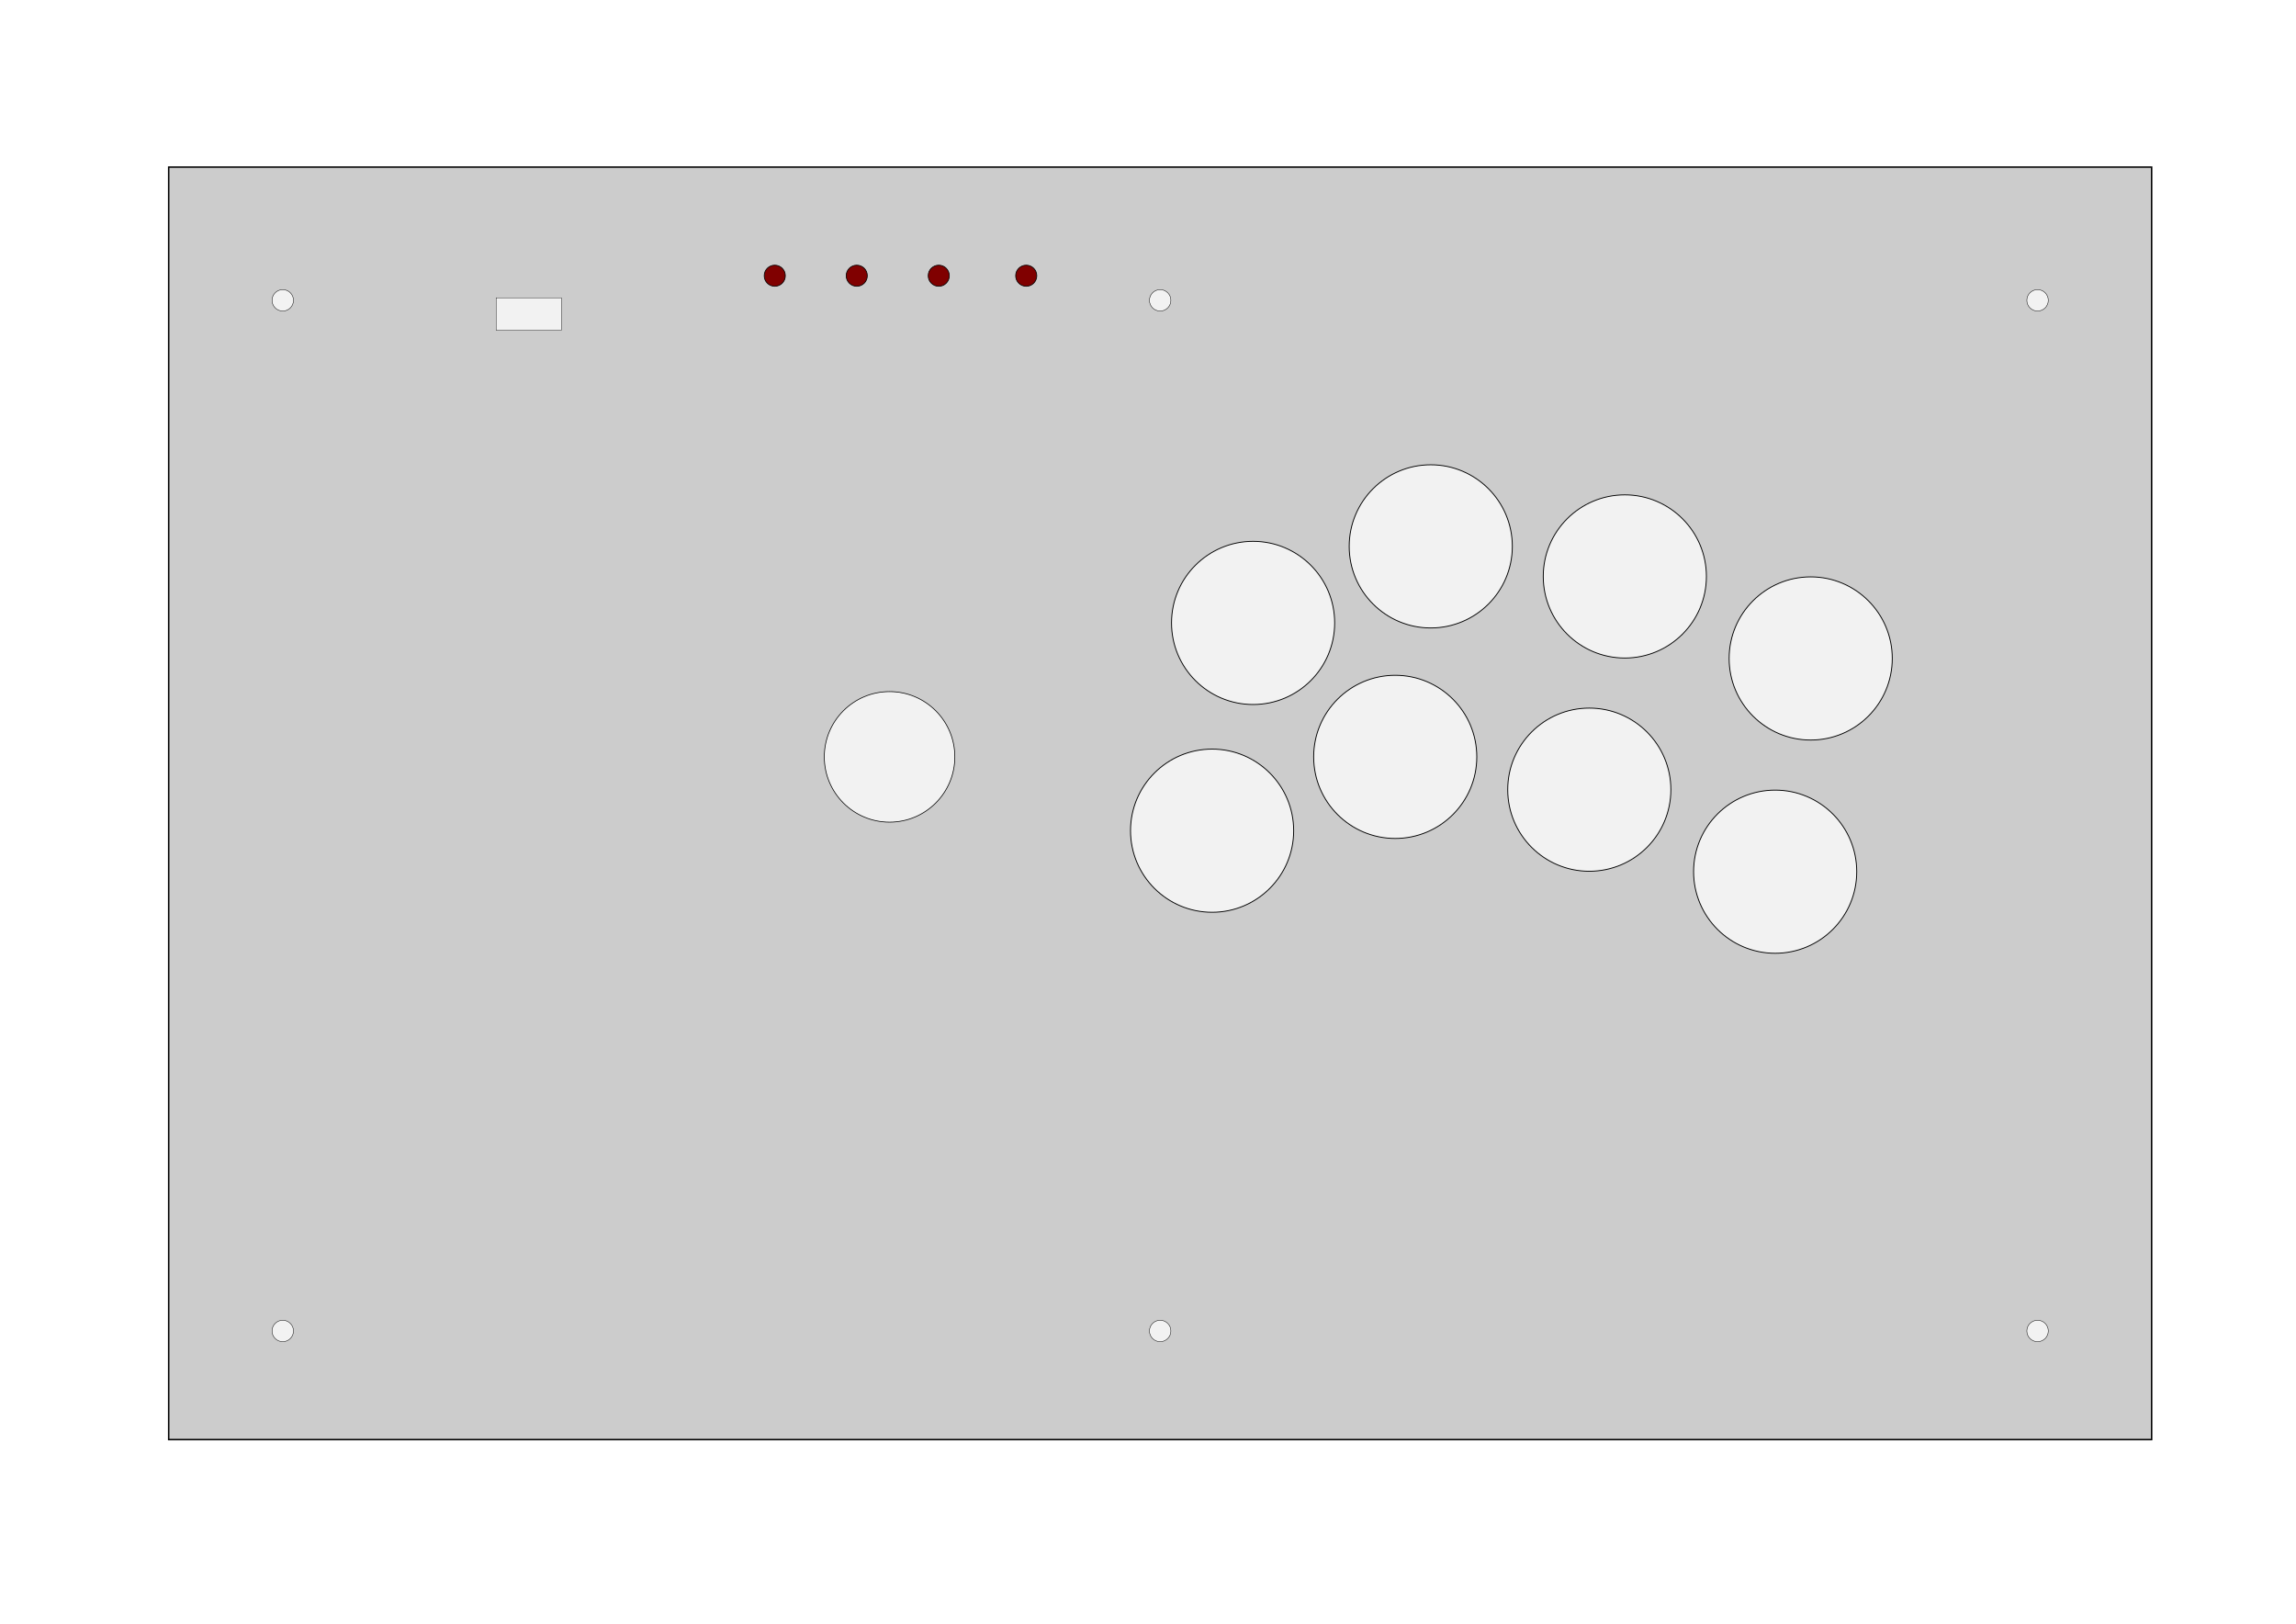
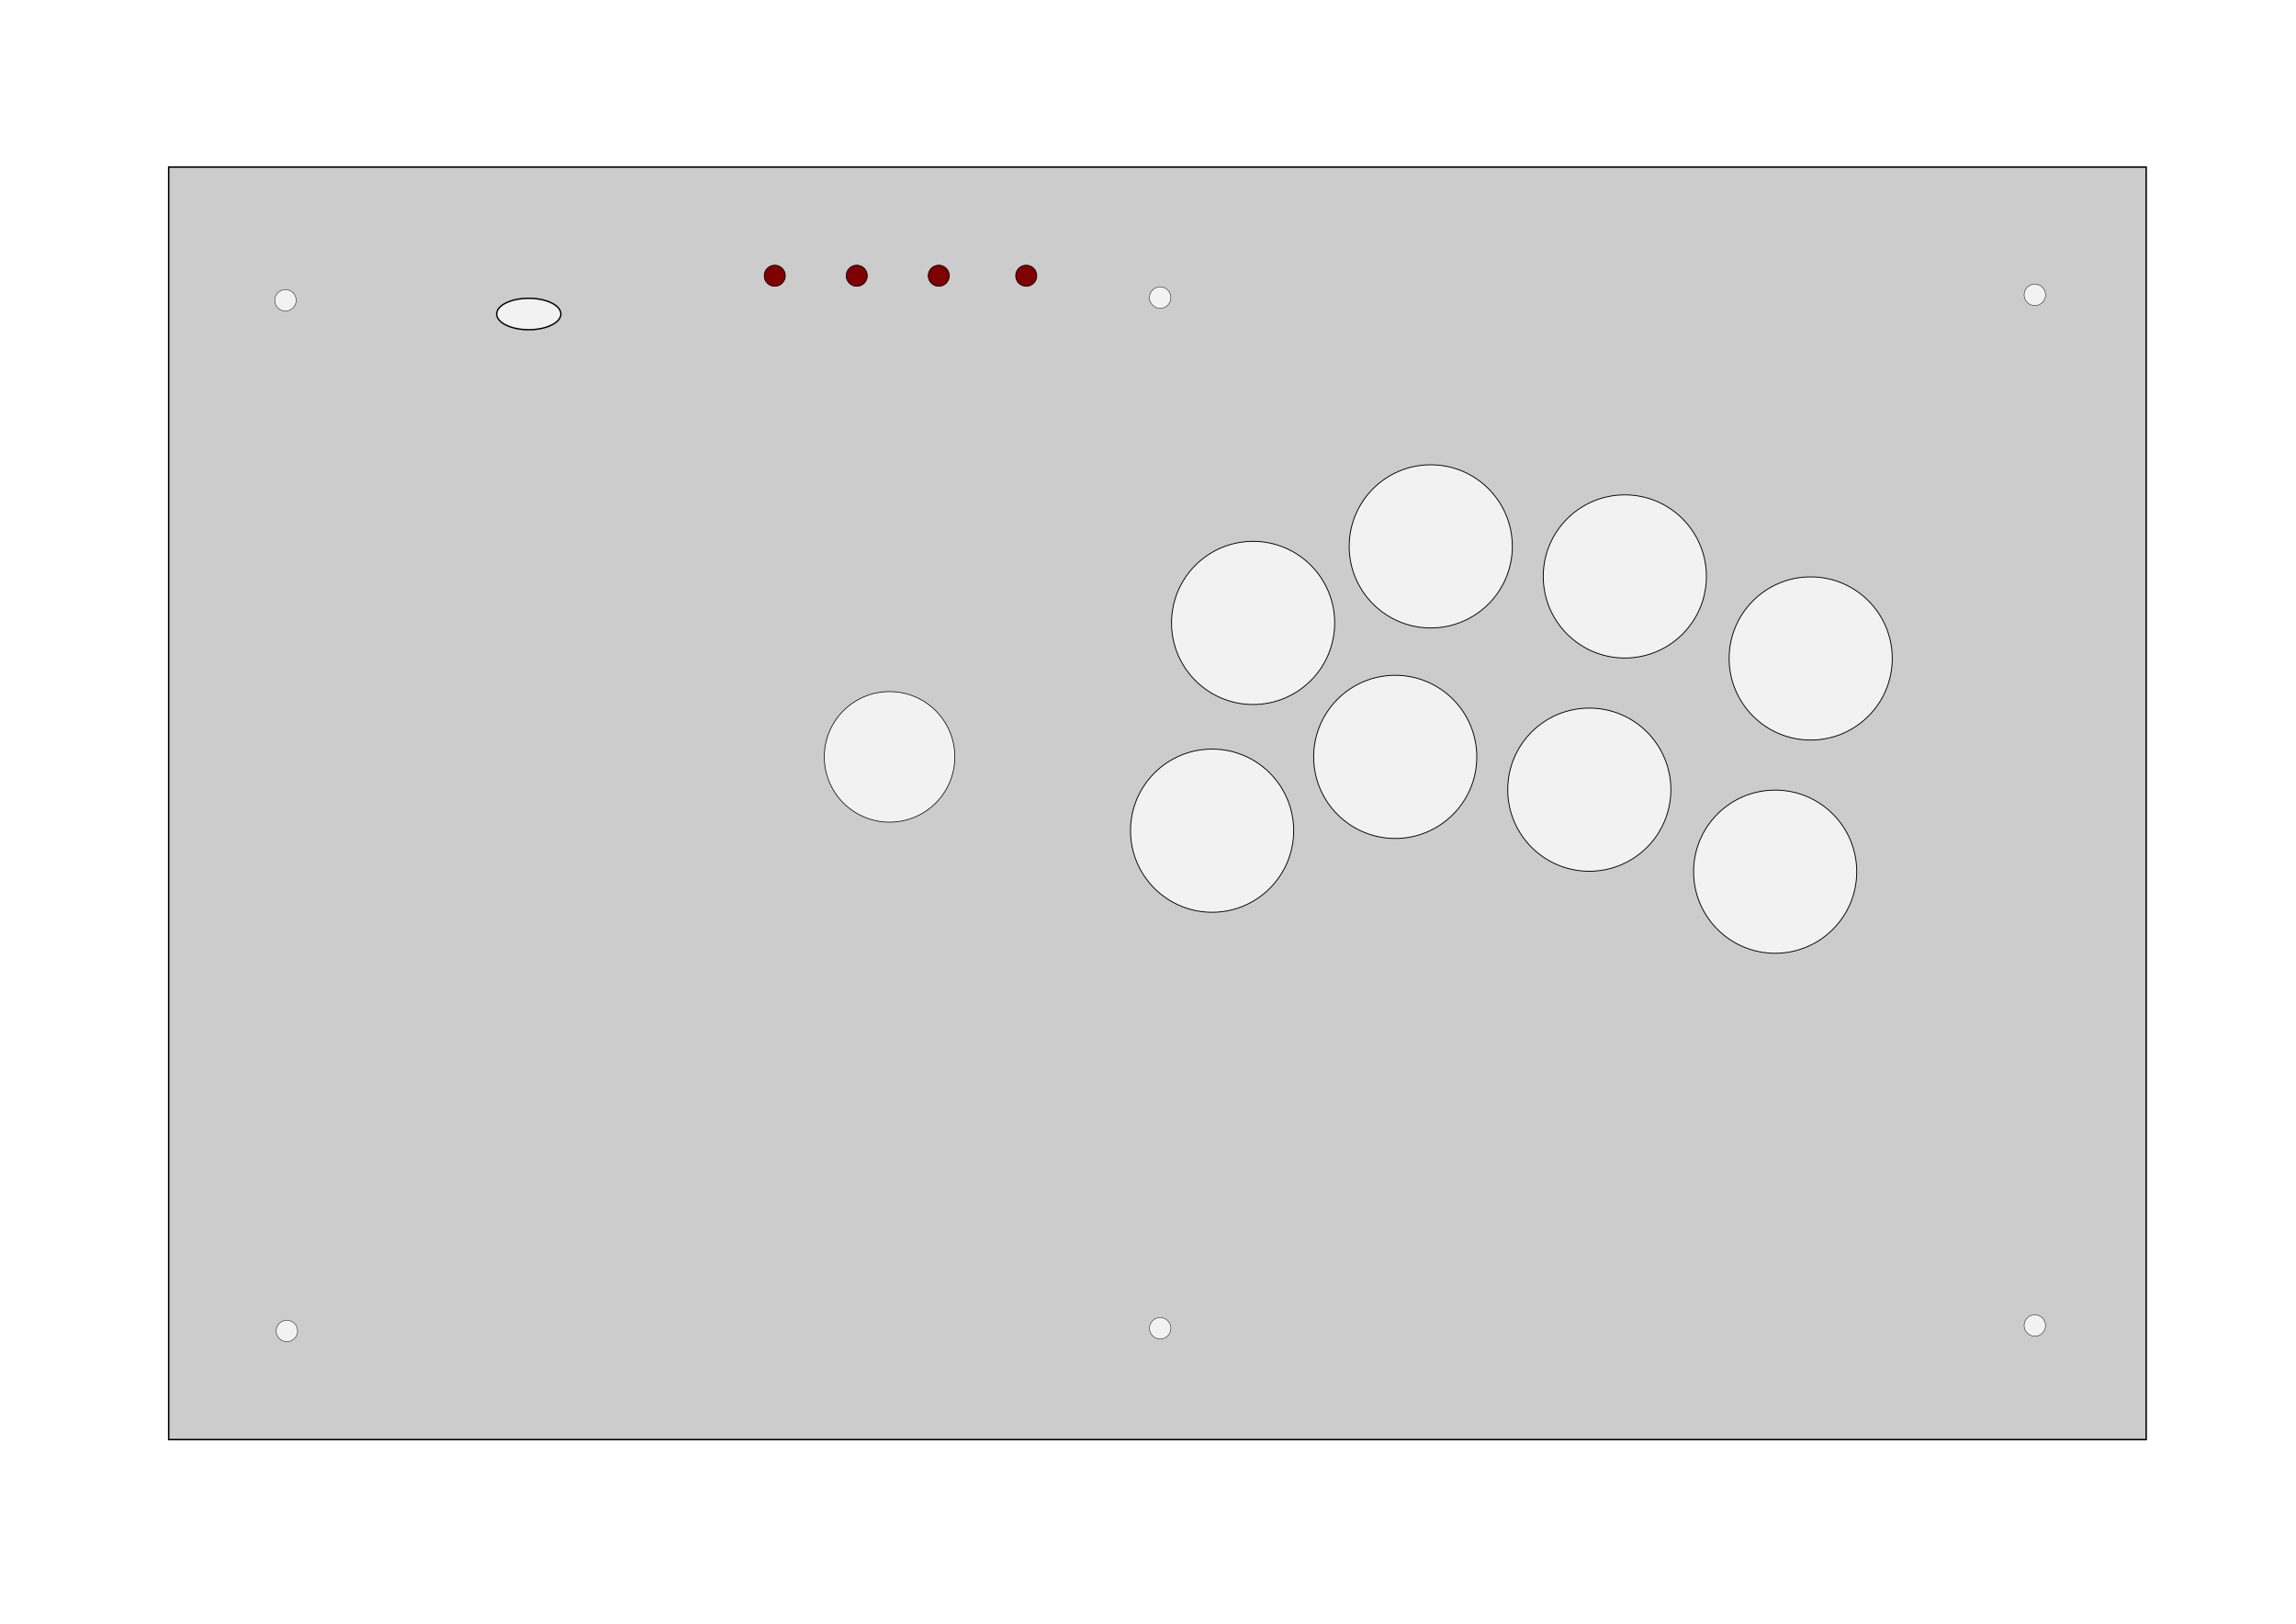
<svg xmlns="http://www.w3.org/2000/svg" id="SVGRoot" height="297mm" width="420mm" version="1.1" viewBox="0 0 420 297">
  <defs id="defs3344" />
  <g id="layer1" transform="translate(1.087912,-2.901099)" style="fill:#cccccc;stroke:#000000">
-     <g id="g3471" transform="translate(30.72527,-33.57021)">
-       <rect style="fill-rule:evenodd;stroke-width:0.266px" x="-0.955" y="67.034" width="362.734" height="232.734" id="rect3358" />
-       <circle style="fill:#f2f2f2;stroke-width:0.126" r="11.937" cy="174.901" cx="130.912" id="path3370" />
-       <circle style="fill:#f2f2f2;stroke-width:0.158" r="14.921" cy="136.401" cx="229.912" id="path3370-7" />
-       <circle style="fill:#f2f2f2;stroke:#000000;stroke-width:0.158" r="14.921" cy="150.401" cx="197.412" id="path3370-7-2" />
-       <circle style="fill:#f2f2f2;stroke:#000000;stroke-width:0.158" r="14.921" cy="188.401" cx="189.912" id="path3370-7-4" />
-       <circle style="fill:#f2f2f2;stroke:#000000;stroke-width:0.158" r="14.921" cy="174.901" cx="223.412" id="path3370-7-31" />
-       <circle style="fill:#f2f2f2;stroke:#000000;stroke-width:0.158" r="14.921" cy="141.901" cx="265.412" id="path3370-7-8" />
-       <circle style="fill:#f2f2f2;stroke:#000000;stroke-width:0.158" r="14.921" cy="180.901" cx="258.912" id="path3370-7-34" />
-       <circle style="fill:#f2f2f2;stroke:#000000;stroke-width:0.158" r="14.921" cy="156.901" cx="299.412" id="path3370-7-41" />
-       <circle style="fill:#f2f2f2;stroke:#000000;stroke-width:0.158" r="14.921" cy="195.901" cx="292.912" id="path3370-7-20" />
-       <rect y="90.935" x="58.945" height="5.933" width="11.933" id="rect3422" style="fill:#f2f2f2;fill-rule:evenodd;stroke:#000000;stroke-width:0.067px;stroke-linecap:butt;stroke-linejoin:miter;stroke-opacity:1" />
-       <circle r="1.96" cy="279.901" cx="19.912" id="path3424" style="fill:#f2f2f2;stroke-width:0.08" />
-       <circle r="1.96" cy="279.901" cx="340.912" id="path3424-5" style="fill:#f2f2f2;stroke:#000000;stroke-width:0.08" />
-       <ellipse ry="1.96" rx="1.96" cy="91.401" cx="19.912" id="path3424-9" style="fill:#f2f2f2;stroke:#000000;stroke-width:0.08" />
-       <circle r="1.96" cy="279.901" cx="180.412" id="path3424-2" style="fill:#f2f2f2;stroke:#000000;stroke-width:0.08" />
-       <circle r="1.96" cy="91.401" cx="340.912" id="path3424-7" style="fill:#f2f2f2;stroke:#000000;stroke-width:0.08" />
-       <circle r="1.96" cy="91.401" cx="180.412" id="path3424-0" style="fill:#f2f2f2;stroke:#000000;stroke-width:0.08" />
-     </g>
-     <circle style="fill:#800000;stroke-width:0.139" id="path3490" cx="186.637" cy="53.331" r="1.93" />
+     <rect id="rect3358" height="232.734" width="361.734" y="33.464" x="29.77" style="fill-rule:evenodd;stroke-width:0.266px" />
+     <circle id="path3370" cx="161.637" cy="141.331" r="11.937" style="fill:#f2f2f2;stroke-width:0.126" />
+     <circle id="path3370-7" cx="260.637" cy="102.831" r="14.921" style="fill:#f2f2f2;stroke-width:0.158" />
+     <circle id="path3370-7-2" cx="228.137" cy="116.831" r="14.921" style="fill:#f2f2f2;stroke:#000000;stroke-width:0.158" />
+     <circle id="path3370-7-4" cx="220.637" cy="154.831" r="14.921" style="fill:#f2f2f2;stroke:#000000;stroke-width:0.158" />
+     <circle id="path3370-7-31" cx="254.137" cy="141.331" r="14.921" style="fill:#f2f2f2;stroke:#000000;stroke-width:0.158" />
+     <circle id="path3370-7-8" cx="296.137" cy="108.331" r="14.921" style="fill:#f2f2f2;stroke:#000000;stroke-width:0.158" />
+     <circle id="path3370-7-34" cx="289.637" cy="147.331" r="14.921" style="fill:#f2f2f2;stroke:#000000;stroke-width:0.158" />
+     <circle id="path3370-7-41" cx="330.137" cy="123.331" r="14.921" style="fill:#f2f2f2;stroke:#000000;stroke-width:0.158" />
+     <circle id="path3370-7-20" cx="323.637" cy="162.331" r="14.921" style="fill:#f2f2f2;stroke:#000000;stroke-width:0.158" />
+     <circle style="fill:#f2f2f2;stroke-width:0.08" id="path3424" cx="51.387" cy="246.331" r="1.96" />
+     <circle style="fill:#f2f2f2;stroke:#000000;stroke-width:0.08" id="path3424-5" cx="371.137" cy="245.331" r="1.96" />
+     <ellipse style="fill:#f2f2f2;stroke:#000000;stroke-width:0.08" id="path3424-9" cx="51.137" cy="57.831" rx="1.96" ry="1.96" />
+     <circle style="fill:#f2f2f2;stroke:#000000;stroke-width:0.08" id="path3424-2" cx="211.137" cy="245.831" r="1.96" />
+     <circle style="fill:#f2f2f2;stroke:#000000;stroke-width:0.08" id="path3424-7" cx="371.137" cy="56.831" r="1.96" />
+     <circle style="fill:#f2f2f2;stroke:#000000;stroke-width:0.08" id="path3424-0" cx="211.137" cy="57.331" r="1.96" />
+     <ellipse style="fill:#f2f2f2;stroke-width:0.252" id="path3368" cx="95.637" cy="60.331" rx="5.874" ry="2.874" />
+     <circle style="fill:#800000;stroke:#000000;stroke-width:0.139" id="path3490" cx="186.637" cy="53.331" r="1.93" />
    <circle style="fill:#800000;stroke:#000000;stroke-width:0.139" id="path3490-2" cx="170.637" cy="53.331" r="1.93" />
    <circle style="fill:#800000;stroke:#000000;stroke-width:0.139" id="path3490-6" cx="155.637" cy="53.331" r="1.93" />
    <circle style="fill:#800000;stroke:#000000;stroke-width:0.139" id="path3490-0" cx="140.637" cy="53.331" r="1.93" />
  </g>
</svg>
